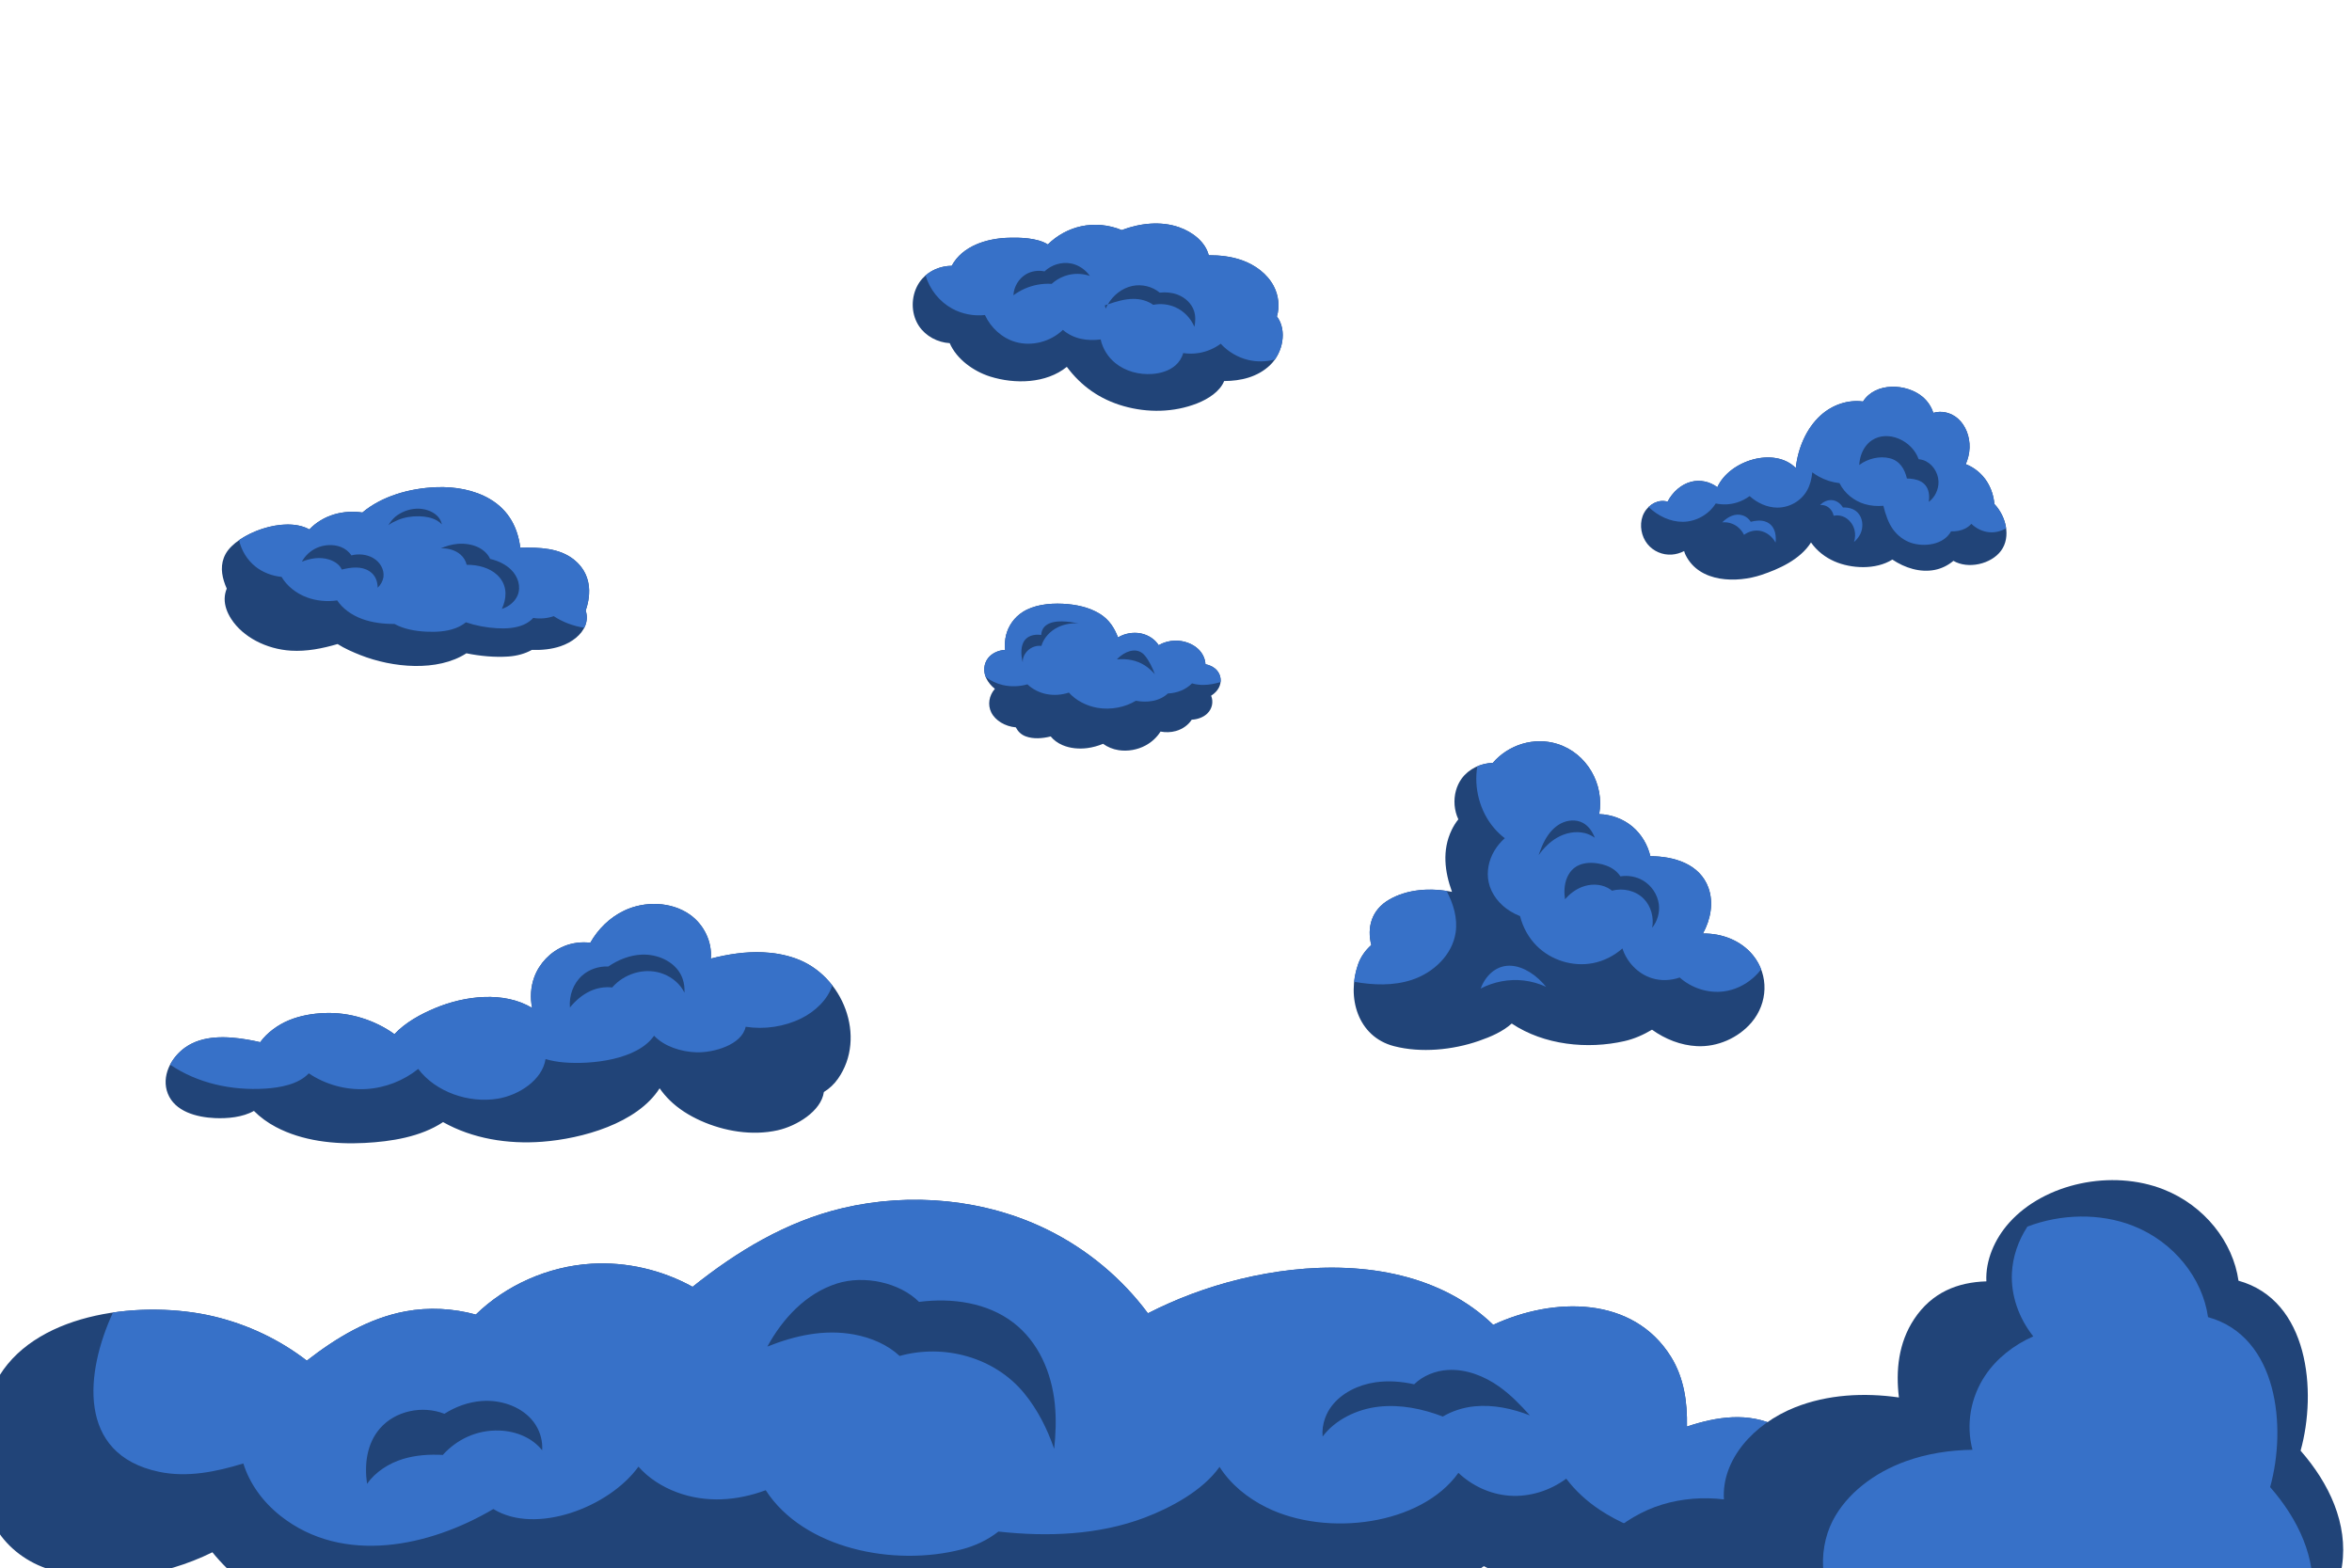
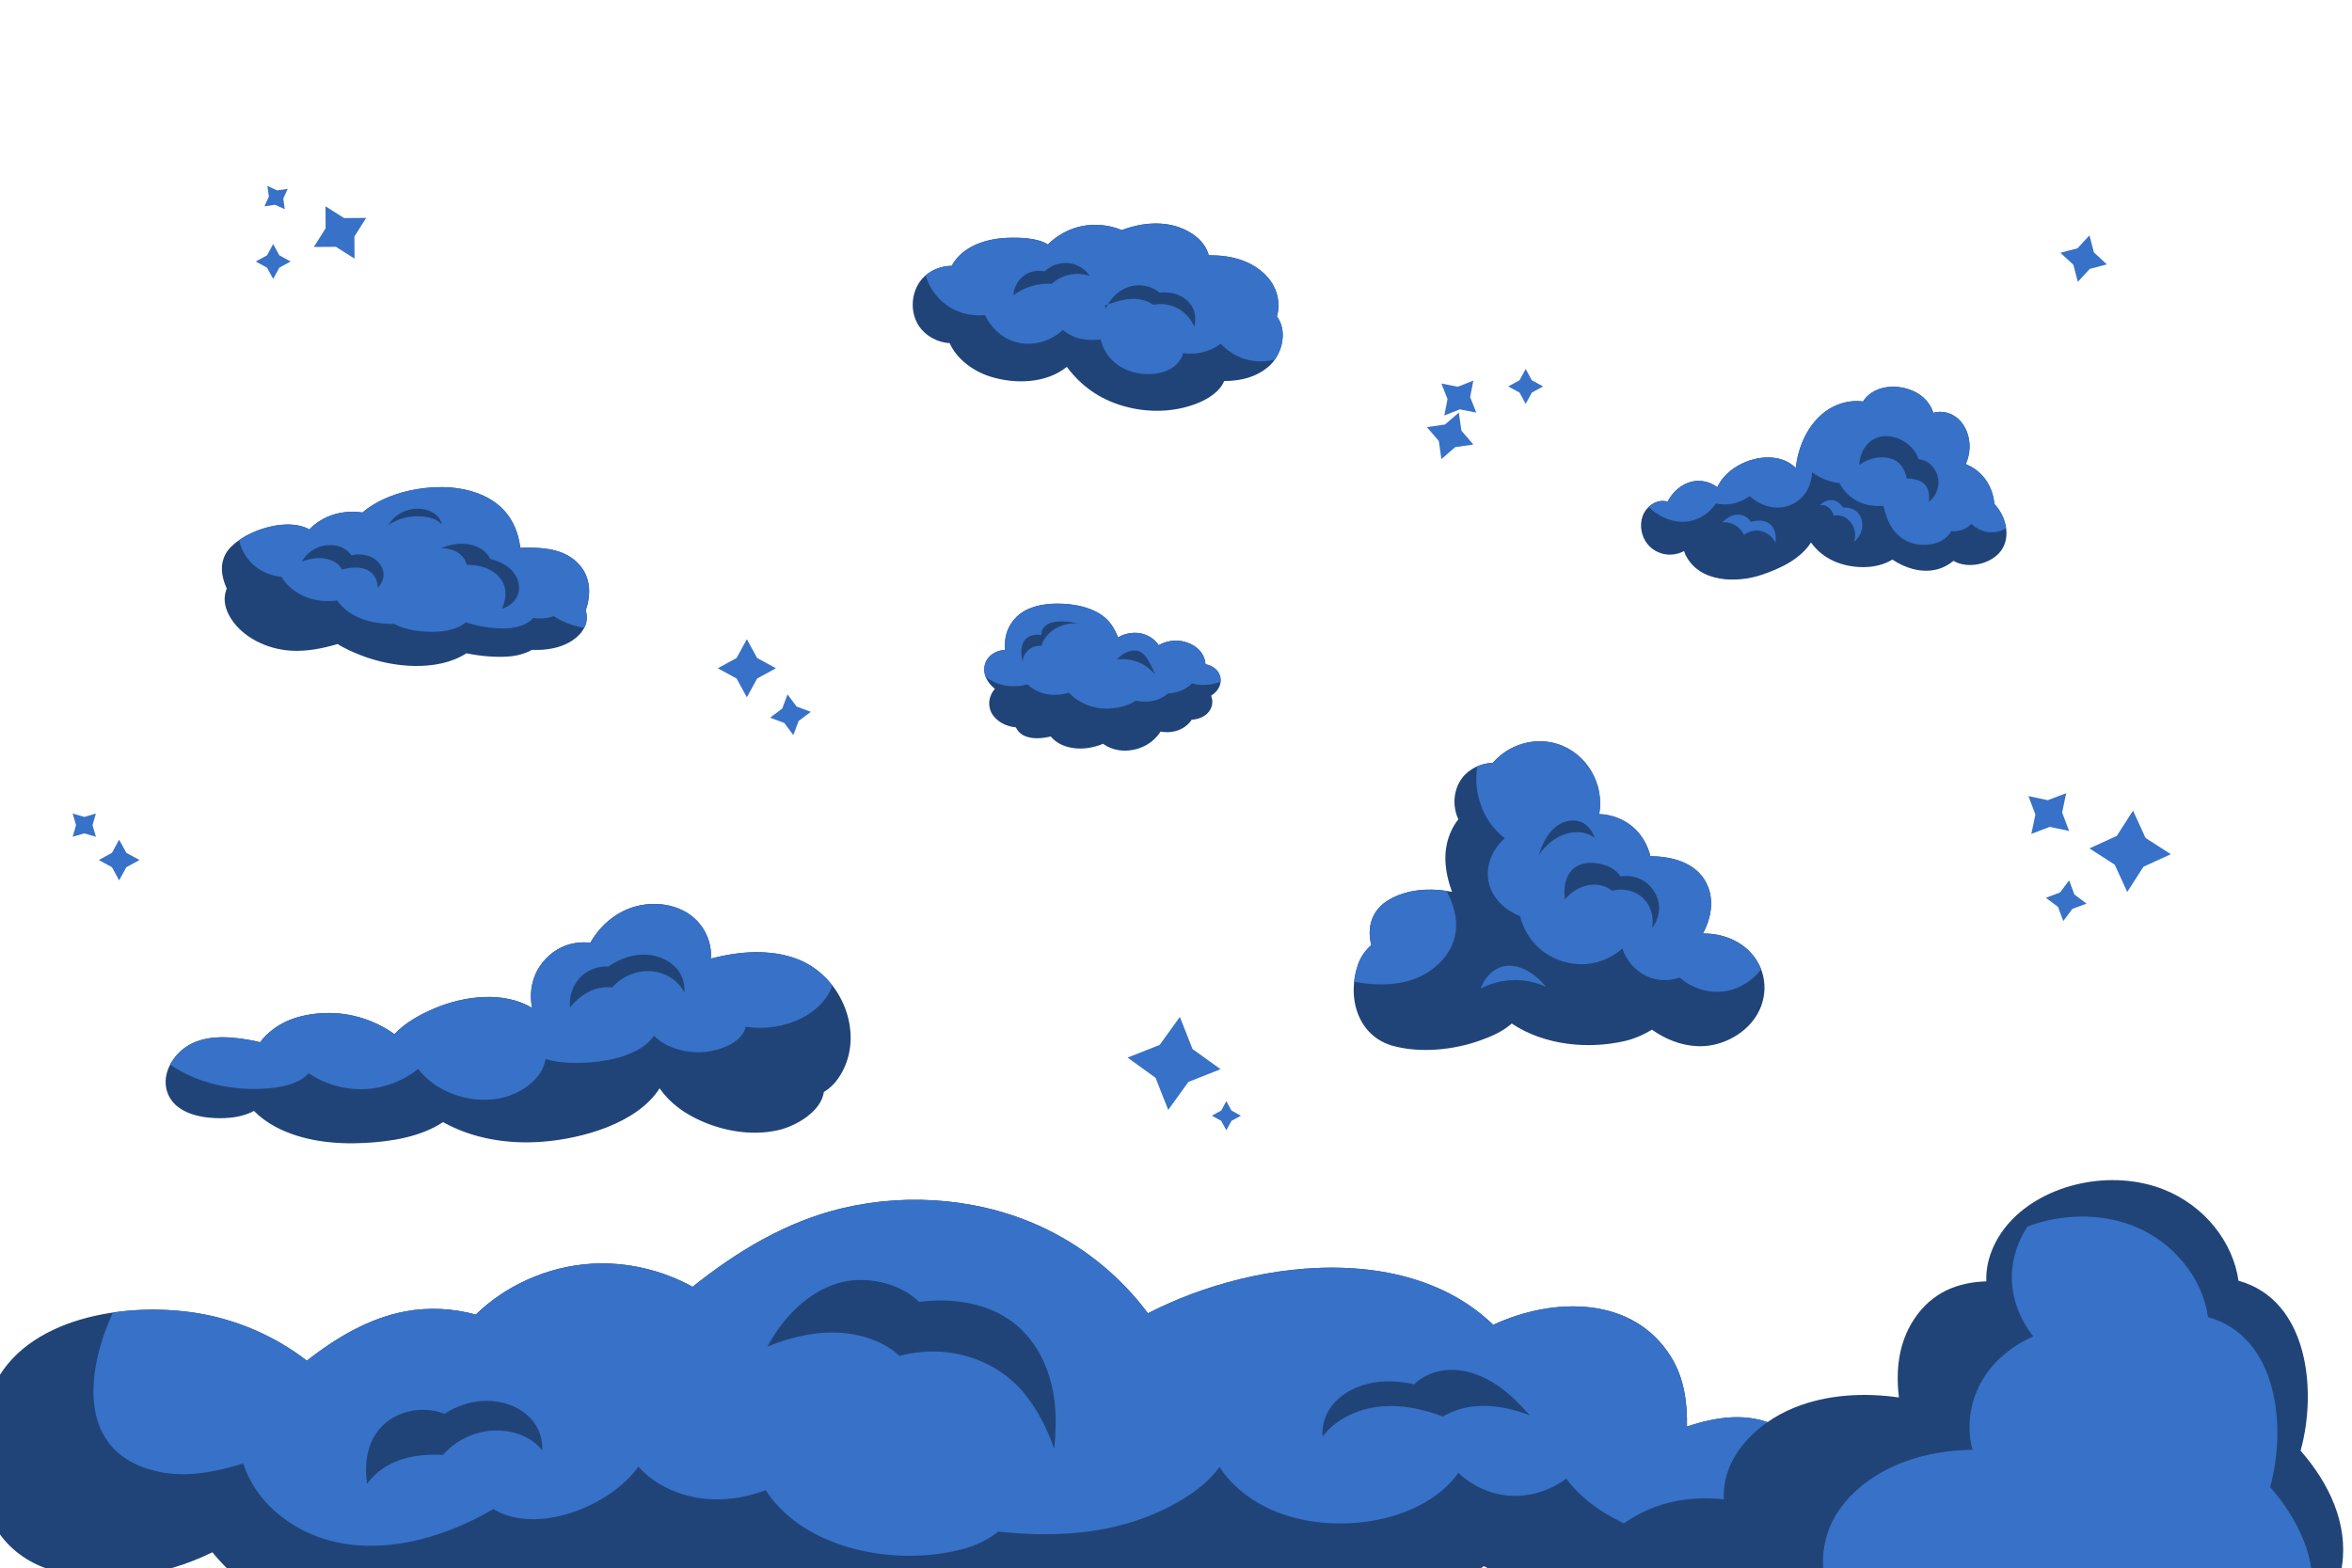
<svg xmlns="http://www.w3.org/2000/svg" width="3000" height="2000" viewBox="0 0 793.75 529.167" version="1.1" id="svg1">
  <defs id="defs1" />
  <g id="layer1">
    <path id="path15" d="m 435.859,428.664 c 25.01,-2.797 50.624,1.653 68.072,18.528 20.399,-9.471 47.184,-9.798 59.963,10.747 4.423,7.114 5.577,15.272 5.423,23.587 10.034,-3.337 20.65,-4.996 30.548,-0.069 11.359,5.65 16.116,17.61 13.71,29.067 -2.953,14.059 -16.029,24.077 -30.181,28.281 -25.206,7.491 -58.991,2.087 -82.631,-10.15 -23.231,17.428 -57.01,15.31 -84.519,4.198 -6.329,6.348 -15.023,10.766 -24.244,13.248 -10.673,2.872 -21.431,3.086 -32.178,2.124 -0.259,1.584 -0.654,3.155 -1.2,4.701 -2.855,8.095 -9.695,14.662 -17.769,18.691 -8.075,4.022 -17.31,5.694 -26.464,6.059 -12.006,0.478 -24.104,-1.238 -35.429,-4.971 -10.955,7.975 -24.804,12.563 -38.751,12.595 -17.467,0.037 -34.815,-7.083 -46.561,-19.106 -6.635,-6.794 -11.423,-15.09 -14.026,-23.939 -11.034,4.249 -22.61,7.24 -34.478,8.359 -17.31,1.634 -35.28,-0.867 -50.613,-8.516 -8.88,-4.431 -16.8,-10.659 -22.851,-18.132 -16.613,8.202 -36.928,11.25 -54.657,5.895 -15.562,-4.701 -25.709,-19.722 -20.978,-34.836 0.704,-2.25 1.74,-4.393 3.063,-6.373 -4.624,-7.265 -3.757,-17.126 0.743,-24.379 C 13.312,442.592 48.692,438.814 72.091,444.339 c 11.507,2.721 22.326,7.887 31.456,14.945 9.899,-7.68 20.793,-14.31 33.302,-16.642 7.856,-1.464 16.058,-1.012 23.728,1.081 10.151,-9.886 24.3,-16.252 38.991,-17.157 11.889,-0.729 23.931,2.137 34.165,7.793 14.868,-11.885 31.544,-22.053 50.654,-26.566 23.011,-5.43 48.229,-3.036 69.25,7.366 13.472,6.668 25.09,16.46 33.762,28.137 4.787,-2.438 9.711,-4.632 14.785,-6.524 10.503,-3.928 22.023,-6.8 33.673,-8.107" style="fill:#214478;fill-opacity:1;fill-rule:nonzero;stroke:none;stroke-width:0.065" />
    <path id="path16" d="m 123.868,500.864 c 2.754,-3.941 7.279,-6.926 12.152,-8.396 4.318,-1.307 8.865,-1.609 13.416,-1.358 4.691,-5.21 11.411,-8.491 19.065,-8.239 5.823,0.195 11.226,2.564 14.467,6.668 0.209,-2.929 -0.568,-5.952 -2.166,-8.516 -0.455,-0.735 -0.978,-1.427 -1.563,-2.074 -3.976,-4.38 -10.43,-6.486 -16.576,-6.052 -4.548,0.321 -8.902,1.923 -12.685,4.318 -7.43,-2.916 -16.617,-1.024 -21.804,5.009 -4.399,5.116 -5.24,12.042 -4.306,18.641 z m 164.378,-50.41 c 5.765,1.062 11.338,3.475 15.358,7.246 14.984,-4.173 32.05,0.408 42.027,12.576 4.587,5.593 7.807,12.06 10.132,18.779 0.532,-4.996 0.72,-9.999 0.231,-14.995 -0.011,-0.107 -0.022,-0.214 -0.033,-0.321 -1.07,-10.313 -5.421,-20.752 -14.029,-27.332 -8.682,-6.637 -20.496,-8.422 -31.773,-6.957 -6.645,-6.637 -18.629,-9.063 -27.622,-6.234 -10.597,3.331 -18.486,11.972 -23.564,21.312 9.258,-3.695 19.181,-5.939 29.273,-4.073 z m 158.107,34.447 c 4.191,-5.619 11.482,-9.232 18.896,-10.074 7.359,-0.836 14.77,0.685 21.675,3.318 3.187,-1.885 6.923,-3.073 10.679,-3.444 6.362,-0.635 12.749,0.754 18.689,3.054 -3.145,-3.519 -6.441,-6.932 -10.346,-9.71 -4.983,-3.538 -11.133,-5.989 -17.39,-5.612 -4.225,0.251 -8.434,2.005 -11.31,4.827 -4.296,-0.955 -8.742,-1.301 -13.089,-0.666 -5.775,0.848 -11.362,3.582 -14.743,8.013 -0.93,1.219 -1.668,2.577 -2.192,3.997 -0.747,2.024 -1.059,4.186 -0.869,6.297 z M 38.124,443.031 c 11.745,-1.716 23.954,-1.056 33.967,1.307 11.507,2.721 22.326,7.887 31.456,14.945 9.899,-7.68 20.793,-14.31 33.302,-16.642 7.856,-1.464 16.058,-1.012 23.728,1.081 10.151,-9.886 24.301,-16.252 38.992,-17.157 11.889,-0.729 23.931,2.137 34.165,7.793 14.868,-11.884 31.544,-22.053 50.654,-26.566 23.011,-5.43 48.229,-3.036 69.25,7.366 13.472,6.668 25.09,16.46 33.762,28.137 4.787,-2.438 9.711,-4.632 14.785,-6.524 10.503,-3.928 22.023,-6.8 33.673,-8.107 25.01,-2.797 50.624,1.653 68.073,18.528 20.399,-9.471 47.184,-9.798 59.963,10.747 4.423,7.114 5.577,15.272 5.423,23.587 10.034,-3.337 20.65,-4.996 30.548,-0.069 10.629,5.292 15.481,16.108 14.082,26.874 -0.095,0.729 -0.223,1.464 -0.372,2.193 -0.689,3.268 -1.919,6.316 -3.588,9.119 -8.325,2.52 -17.673,2.91 -26.126,2.501 -15.372,-0.735 -31.337,-4.098 -44.038,-12.551 -4.392,-2.922 -8.212,-6.454 -11.251,-10.477 -5.423,4.029 -12.392,6.278 -19.321,5.738 -6.474,-0.503 -12.546,-3.413 -17.069,-7.699 -12.562,17.635 -44.333,21.764 -64.713,11.702 -6.486,-3.205 -12.172,-7.843 -15.9,-13.713 -5.695,8.063 -16.602,13.852 -25.307,17.145 -15.509,5.87 -32.773,6.505 -49.309,4.682 -3.533,2.759 -7.69,4.795 -12.383,6.008 -22.93,5.945 -53.363,-0.189 -66.16,-19.96 -9.592,3.538 -20.017,4.412 -30.029,0.679 -5.064,-1.892 -9.619,-4.871 -12.915,-8.635 -10.007,13.845 -34.795,23.097 -48.964,14.298 -21.463,12.695 -50.655,18.999 -71.785,2.357 -5.948,-4.688 -10.48,-10.885 -12.593,-17.729 -9.244,2.822 -18.945,4.827 -28.504,2.803 -27.914,-5.901 -24.751,-33.756 -15.495,-53.76" style="fill:#3771c8;fill-opacity:1;fill-rule:nonzero;stroke:none;stroke-width:0.065" />
    <path id="path24" d="m 308.715,107.149 c 0.345,1.028 0.818,2.011 1.423,2.917 2.279,3.417 6.282,5.526 10.369,5.767 2.338,5.414 8.064,9.503 13.615,11.259 8.341,2.636 18.921,2.411 25.914,-3.263 4.852,6.519 11.162,10.973 19.177,13.255 8.069,2.299 16.954,2.165 24.798,-0.929 3.735,-1.475 7.68,-3.993 9.117,-7.535 5.63,-0.024 11.23,-1.341 15.432,-5.311 4.385,-4.143 5.928,-11.785 2.366,-16.497 1.004,-3.317 0.567,-7.109 -1.062,-10.215 -2.207,-4.209 -6.322,-7.209 -10.81,-8.782 -3.56,-1.25 -7.349,-1.674 -11.134,-1.657 -1.107,-4.45 -5.405,-7.841 -10.018,-9.454 -6.141,-2.146 -13.155,-1.395 -19.341,0.962 -4.296,-1.791 -9.143,-2.273 -13.694,-1.285 -4.235,0.918 -8.172,3.097 -11.246,6.137 -3.628,-2.327 -9.757,-2.366 -13.263,-2.263 -7.361,0.215 -15.549,2.739 -19.174,9.466 -3.717,0.023 -7.447,1.543 -9.926,4.326 -3.109,3.488 -4.015,8.7 -2.542,13.103" style="fill:#214478;fill-opacity:1;fill-rule:nonzero;stroke:none;stroke-width:0.023" />
    <path id="path25" d="m 350.07,96.12 c 1.595,-0.304 3.227,-0.407 4.847,-0.304 1.742,-1.578 3.918,-2.685 6.228,-3.139 2.211,-0.431 4.533,-0.26 6.667,0.461 -0.368,-0.524 -0.788,-1.016 -1.245,-1.465 -1.407,-1.376 -3.198,-2.369 -5.138,-2.743 -3.17,-0.611 -6.592,0.459 -8.925,2.671 -2.113,-0.44 -4.397,-0.119 -6.259,0.981 -2.476,1.463 -4.097,4.241 -4.242,7.099 2.373,-1.772 5.154,-3.003 8.067,-3.56 z m 23.079,8.043 c 0.206,-0.487 0.448,-0.96 0.713,-1.418 2.809,-0.964 5.677,-1.844 8.636,-1.856 2.354,-0.01 4.807,0.634 6.681,2.001 2.511,-0.487 5.178,-0.218 7.513,0.831 2.87,1.285 5.192,3.719 6.404,6.61 0.349,-1.8 0.429,-3.628 -0.129,-5.353 -0.832,-2.577 -3.041,-4.578 -5.579,-5.531 -1.909,-0.716 -3.982,-0.885 -6.017,-0.674 -2.504,-2.088 -6.05,-2.938 -9.267,-2.245 -3.47,0.747 -6.467,3.141 -8.242,6.217 -0.335,0.115 -0.668,0.229 -1.001,0.346 z M 321.183,89.721 c 3.625,-6.727 11.814,-9.25 19.174,-9.466 3.506,-0.103 9.635,-0.063 13.263,2.263 3.074,-3.041 7.011,-5.22 11.246,-6.137 4.551,-0.988 9.398,-0.506 13.694,1.285 6.186,-2.357 13.2,-3.108 19.341,-0.962 4.612,1.613 8.911,5.004 10.018,9.454 3.785,-0.016 7.574,0.407 11.134,1.657 4.488,1.573 8.604,4.574 10.81,8.782 1.63,3.106 2.066,6.898 1.062,10.215 1.369,1.812 1.984,4.054 1.972,6.367 -0.011,2.851 -0.978,5.803 -2.652,8.176 -2.912,0.77 -6.01,0.845 -8.941,0.157 -3.569,-0.838 -6.852,-2.795 -9.337,-5.482 -2.127,1.564 -4.612,2.638 -7.215,3.092 -1.799,0.314 -3.644,0.332 -5.447,0.051 -0.422,1.582 -1.362,3.059 -2.605,4.145 -2.124,1.859 -4.983,2.699 -7.799,2.907 -4.451,0.328 -9.077,-0.875 -12.531,-3.694 -2.46,-2.011 -4.251,-4.871 -4.915,-7.954 -2.223,0.281 -4.465,0.269 -6.65,-0.208 -2.232,-0.485 -4.397,-1.528 -6.101,-3.017 -4.162,3.996 -10.526,5.695 -16.091,4.047 -4.512,-1.339 -8.259,-4.805 -10.212,-9.058 -3.796,0.403 -7.717,-0.339 -11.066,-2.172 -4.31,-2.364 -7.6,-6.498 -8.979,-11.205 2.413,-2.093 5.625,-3.225 8.829,-3.244" style="fill:#3771c8;fill-opacity:1;fill-rule:nonzero;stroke:none;stroke-width:0.023" />
    <path id="path34" d="m 133.118,349.079 c 3.657,-3.925 8.791,-6.729 13.75,-8.801 10.13,-4.23 23.274,-5.751 32.715,-0.046 -0.707,-3.477 -0.497,-7.124 0.746,-10.465 1.699,-4.565 5.372,-8.486 10.061,-10.399 2.758,-1.124 5.849,-1.515 8.821,-1.144 2.621,-4.604 6.547,-8.526 11.463,-10.859 6.943,-3.296 15.845,-3.052 22.091,1.323 4.832,3.384 7.619,9.292 7.122,14.887 5.727,-1.472 11.687,-2.397 17.572,-2.138 3.693,0.162 7.357,0.789 10.916,2.035 16.218,5.685 24.255,26.708 14.407,40.677 -1.277,1.813 -2.888,3.328 -4.745,4.462 -0.907,6.507 -9.245,11.493 -15.566,12.908 -8.633,1.933 -18.081,0.341 -26.012,-3.225 -3.859,-1.734 -7.511,-4.011 -10.48,-6.945 -1.252,-1.233 -2.39,-2.576 -3.37,-4.001 -7.561,11.88 -26.216,17.028 -39.651,18.046 -11.589,0.878 -23.491,-1.034 -33.434,-6.636 -7.515,5.009 -17.553,6.583 -26.484,7.044 -10.129,0.524 -20.997,-0.633 -29.978,-5.407 -2.73,-1.449 -5.24,-3.259 -7.37,-5.41 -3.824,2.165 -8.932,2.609 -13.14,2.426 -6.172,-0.269 -13.523,-2.198 -15.92,-8.271 -2.266,-5.745 0.963,-12.089 5.888,-15.58 5.966,-4.226 14.097,-3.825 21.049,-2.635 1.423,0.242 2.835,0.534 4.238,0.865 2.335,-3.212 5.959,-5.864 9.732,-7.415 3.773,-1.555 7.89,-2.261 12,-2.426 8.42,-0.332 16.865,2.301 23.581,7.13" style="fill:#214478;fill-opacity:1;fill-rule:nonzero;stroke:none;stroke-width:0.034" />
    <path id="path35" d="m 192.34,340.066 c 1.903,-2.32 4.21,-4.339 6.994,-5.592 2.236,-1.008 4.814,-1.449 7.253,-1.157 0.277,-0.315 0.569,-0.623 0.871,-0.918 4.208,-4.117 10.768,-5.861 16.467,-3.63 3.136,1.226 5.697,3.501 7.061,6.305 0.086,-1.558 -0.088,-3.116 -0.584,-4.588 -0.178,-0.53 -0.397,-1.044 -0.66,-1.548 -2.346,-4.472 -7.89,-6.931 -13.15,-6.709 -4.082,0.169 -7.958,1.74 -11.301,4.014 -3.189,-0.162 -6.491,0.955 -8.834,3.05 -3.033,2.712 -4.452,6.822 -4.117,10.773 z M 62.518,353.561 c 5.966,-4.226 14.097,-3.825 21.049,-2.635 1.423,0.242 2.835,0.534 4.238,0.862 2.335,-3.209 5.959,-5.861 9.732,-7.412 3.773,-1.555 7.89,-2.261 12,-2.426 8.42,-0.331 16.865,2.301 23.581,7.13 3.657,-3.925 8.791,-6.729 13.75,-8.801 10.13,-4.23 23.274,-5.751 32.715,-0.046 -0.707,-3.477 -0.497,-7.124 0.746,-10.465 1.699,-4.565 5.372,-8.486 10.061,-10.399 2.758,-1.124 5.849,-1.515 8.821,-1.144 2.621,-4.604 6.547,-8.526 11.463,-10.859 6.943,-3.296 15.845,-3.052 22.091,1.323 4.832,3.384 7.619,9.292 7.121,14.887 5.727,-1.472 11.687,-2.397 17.573,-2.138 3.693,0.162 7.357,0.789 10.916,2.035 1.184,0.414 2.325,0.912 3.418,1.482 3.578,1.866 6.648,4.512 9.078,7.637 -1.46,4.793 -5.857,8.89 -10.449,11.151 -5.725,2.821 -12.423,3.825 -18.779,2.838 -1.279,6.113 -10.832,8.814 -16.687,8.619 -5.143,-0.176 -10.76,-1.969 -14.223,-5.595 -5.665,8.181 -21.251,9.782 -30.42,9.006 -2.102,-0.176 -4.2,-0.53 -6.2,-1.127 -1.081,7.09 -9.003,12.199 -16.14,13.375 -9.771,1.614 -20.991,-2.257 -26.83,-10.047 -4.91,3.945 -11.152,6.408 -17.578,6.792 -6.839,0.411 -13.783,-1.541 -19.358,-5.307 -3.435,3.693 -9.565,4.833 -14.685,5.161 -11.322,0.719 -22.837,-1.8 -32.112,-8.078 1.185,-2.284 2.99,-4.316 5.109,-5.818" style="fill:#3771c8;fill-opacity:1;fill-rule:nonzero;stroke:none;stroke-width:0.034" />
    <path id="path26" d="m 193.776,188.967 c -4.957,-4.016 -11.676,-4.236 -18.189,-4.081 -0.799,-6.442 -3.646,-12.571 -10.352,-16.487 -5.151,-3.008 -11.645,-4.193 -17.939,-3.951 -9.219,0.356 -18.543,3.108 -24.997,8.547 -3.127,-0.464 -6.396,-0.274 -9.394,0.598 -3.352,0.976 -6.321,2.794 -8.497,5.116 -8.472,-4.737 -24.504,1.44 -28.254,8.244 -0.248,0.45 -0.456,0.901 -0.625,1.354 -1.301,3.447 -0.485,6.995 0.993,10.375 -0.446,1.096 -0.689,2.246 -0.706,3.4 -0.037,2.391 0.862,4.743 2.22,6.852 3.92,6.083 11.843,10.191 20.142,10.695 5.37,0.327 10.633,-0.734 15.753,-2.236 2.409,1.536 5.201,2.742 7.695,3.729 10.889,4.308 26.036,5.687 35.776,-0.603 4.641,0.938 9.596,1.418 14.26,1.08 2.828,-0.204 5.595,-0.967 7.822,-2.225 3.31,0.11 6.646,-0.206 9.7,-1.242 3.796,-1.29 7.112,-3.807 8.359,-7.048 0.616,-1.601 0.647,-3.368 0.119,-4.989 2.049,-5.936 1.766,-12.554 -3.885,-17.129" style="fill:#214478;fill-opacity:1;fill-rule:nonzero;stroke:none;stroke-width:0.018" />
    <path id="path27" d="m 174.7,200.912 c -0.839,2.088 -2.877,3.837 -5.328,4.624 1.535,-3.351 1.882,-7.115 -0.502,-10.268 -0.316,-0.416 -0.664,-0.804 -1.039,-1.161 -2.563,-2.431 -6.452,-3.499 -10.337,-3.459 -0.285,-1.29 -1.004,-2.515 -2.095,-3.464 -1.693,-1.474 -4.225,-2.238 -6.665,-2.064 1.749,-0.796 3.658,-1.349 5.638,-1.53 2.521,-0.228 5.157,0.174 7.302,1.293 1.691,0.884 3.048,2.228 3.733,3.775 2.723,0.628 5.245,1.849 7.062,3.633 2.388,2.348 3.404,5.707 2.232,8.621 z m -27.14,-25.16 c -1.741,-1.027 -3.925,-1.427 -6.063,-1.48 -2.446,-0.062 -4.926,0.308 -7.114,1.217 -1.162,0.485 -2.371,1.048 -3.321,1.794 0.647,-1.029 1.405,-2.083 2.344,-2.849 1.895,-1.542 4.418,-2.598 7.071,-2.724 2.651,-0.126 5.401,0.74 7.092,2.439 0.252,0.254 0.479,0.526 0.675,0.812 0.437,0.635 0.735,1.337 0.874,2.056 -0.437,-0.485 -0.968,-0.915 -1.559,-1.265 z m -18.154,18.946 c -0.011,0.091 -0.025,0.182 -0.04,0.271 -0.225,1.258 -0.906,2.447 -1.897,3.416 -0.077,-2.105 -0.683,-4.182 -2.784,-5.566 -2.721,-1.791 -6.196,-1.351 -9.336,-0.565 -0.662,-1.571 -2.317,-2.77 -4.287,-3.389 -3.079,-0.965 -6.304,-0.416 -9.184,0.73 1.043,-1.951 2.792,-3.662 5.059,-4.667 2.451,-1.088 5.513,-1.282 8.039,-0.317 1.537,0.587 2.828,1.624 3.602,2.861 2.442,-0.651 5.257,-0.337 7.362,0.89 2.399,1.399 3.768,3.919 3.467,6.335 z m 69.414,4.475 c -0.102,-3.754 -1.541,-7.372 -5.043,-10.207 -4.957,-4.016 -11.676,-4.236 -18.189,-4.081 -0.799,-6.442 -3.646,-12.571 -10.352,-16.487 -5.151,-3.008 -11.645,-4.193 -17.939,-3.951 -9.219,0.356 -18.543,3.108 -24.997,8.547 -3.127,-0.464 -6.396,-0.274 -9.394,0.598 -3.352,0.976 -6.321,2.794 -8.497,5.116 -6.45,-3.606 -17.285,-0.887 -23.738,3.62 0.797,3.389 2.619,6.605 5.611,8.976 2.363,1.872 5.515,3.113 8.743,3.426 1.784,3.026 4.849,5.536 8.561,6.916 3.177,1.182 6.785,1.517 10.206,1.021 1.822,2.769 4.959,5.014 8.487,6.286 3.41,1.23 7.123,1.678 10.858,1.655 3.025,1.703 6.963,2.429 10.694,2.609 3.327,0.161 6.761,-0.022 9.807,-1.147 1.322,-0.486 2.563,-1.175 3.594,-2.014 3.358,1.126 6.931,1.81 10.544,2.011 3.021,0.167 6.165,-0.022 8.859,-1.166 1.291,-0.549 2.459,-1.352 3.325,-2.319 2.307,0.38 4.751,0.156 6.913,-0.6 2.971,1.979 6.55,3.333 10.298,3.917 0.14,-0.266 0.262,-0.539 0.369,-0.817 0.616,-1.601 0.647,-3.368 0.119,-4.989 0.779,-2.258 1.222,-4.616 1.158,-6.922" style="fill:#3771c8;fill-opacity:1;fill-rule:nonzero;stroke:none;stroke-width:0.018" />
    <path id="path36" d="m 358.679,251.557 c -0.05,-0.021 -0.099,-0.042 -0.149,-0.064 -1.576,-0.684 -2.957,-1.694 -3.942,-2.912 -2.737,0.694 -5.85,0.945 -8.44,-0.028 -1.651,-0.619 -2.668,-1.745 -3.33,-3.04 -3.574,-0.294 -6.914,-2.277 -8.285,-5.031 -1.289,-2.589 -0.761,-5.706 1.213,-7.967 -1.25,-1.019 -2.272,-2.219 -2.903,-3.569 -1.037,-2.215 -0.922,-4.848 0.642,-6.841 1.244,-1.582 3.459,-2.649 5.709,-2.717 -0.162,-1.701 -0.069,-3.414 0.356,-5.083 0.765,-3.003 2.668,-5.859 5.61,-7.736 3.746,-2.389 8.759,-2.989 13.488,-2.772 4.418,0.203 8.966,1.181 12.542,3.411 3.267,2.039 4.927,4.884 6.123,7.946 2.181,-1.318 5.059,-1.877 7.697,-1.35 2.58,0.516 4.787,2.041 6.013,3.976 1.608,-0.936 3.543,-1.489 5.511,-1.535 2.976,-0.071 5.962,1.023 7.895,2.889 1.455,1.406 2.293,3.226 2.386,5.069 1.522,0.27 2.933,1.012 3.852,2.058 1.433,1.635 1.655,3.902 0.72,5.766 -0.556,1.114 -1.498,2.076 -2.662,2.806 0.849,2.016 0.382,4.418 -1.319,6.042 -1.302,1.242 -3.25,1.962 -5.231,2.053 -1.116,1.765 -3.052,3.181 -5.341,3.823 -1.66,0.466 -3.472,0.516 -5.179,0.189 -1.19,1.887 -2.92,3.546 -5.08,4.704 -2.647,1.42 -5.942,2.052 -9.044,1.571 -1.946,-0.301 -3.793,-1.055 -5.261,-2.145 -1.705,0.704 -3.52,1.217 -5.401,1.455 -2.772,0.35 -5.692,0.077 -8.19,-0.969" style="fill:#214478;fill-opacity:1;fill-rule:nonzero;stroke:none;stroke-width:0.02" />
    <path id="path37" d="m 381.881,222.809 c -1.614,-0.338 -3.295,-0.388 -4.957,-0.228 0.358,-0.39 0.759,-0.765 1.19,-1.108 2.494,-1.991 6.028,-2.969 8.32,-0.107 1.455,1.818 2.52,4.081 3.302,6.211 -1.989,-2.24 -4.367,-4.04 -7.854,-4.768 z m -24.739,-11.15 c -2.849,1.354 -4.923,3.731 -5.696,6.364 -2.065,-0.256 -4.089,0.724 -5.263,2.316 -0.765,1.032 -1.095,2.139 -1.043,3.238 -0.722,-2.939 -0.567,-5.529 0.463,-7.157 1.073,-1.685 3.179,-2.453 5.781,-2.094 0.062,-1.133 0.453,-2.096 1.114,-2.786 1.269,-1.347 3.479,-1.84 5.996,-1.79 1.692,0.034 3.571,0.29 5.563,0.656 -2.395,-0.144 -4.83,0.263 -6.914,1.252 z m 53.525,14.603 c -0.918,-1.046 -2.33,-1.788 -3.852,-2.058 -0.05,-0.986 -0.313,-1.964 -0.767,-2.877 -0.399,-0.793 -0.942,-1.537 -1.619,-2.192 -1.933,-1.866 -4.918,-2.96 -7.895,-2.889 -1.968,0.046 -3.903,0.6 -5.511,1.535 -1.226,-1.936 -3.433,-3.46 -6.013,-3.976 -2.638,-0.527 -5.515,0.032 -7.697,1.35 -1.196,-3.062 -2.856,-5.907 -6.123,-7.946 -3.576,-2.229 -8.123,-3.208 -12.542,-3.411 -4.729,-0.217 -9.742,0.383 -13.488,2.772 -2.942,1.877 -4.845,4.732 -5.61,7.736 -0.425,1.669 -0.517,3.382 -0.356,5.083 -2.25,0.068 -4.466,1.135 -5.709,2.717 -1.459,1.856 -1.657,4.268 -0.841,6.382 1.619,1.276 3.604,2.238 5.759,2.742 2.718,0.633 5.671,0.53 8.332,-0.235 1.677,1.61 3.955,2.799 6.462,3.293 2.489,0.491 5.156,0.286 7.518,-0.509 2.343,2.587 5.819,4.485 9.656,5.145 4.466,0.77 9.296,-0.157 12.956,-2.389 1.89,0.345 3.849,0.409 5.733,0.044 1.938,-0.374 3.772,-1.256 5.056,-2.494 1.519,-0.066 3.026,-0.379 4.395,-0.932 1.457,-0.591 2.748,-1.45 3.772,-2.485 1.261,0.375 2.632,0.546 3.97,0.523 1.94,-0.032 3.832,-0.42 5.666,-0.961 0.153,-1.397 -0.259,-2.834 -1.252,-3.967" style="fill:#3771c8;fill-opacity:1;fill-rule:nonzero;stroke:none;stroke-width:0.02" />
    <path id="path17" d="m 491.349,266.862 c 0.398,-1.443 1.035,-2.814 1.918,-4.031 2.413,-3.32 6.465,-5.228 10.524,-5.317 5.25,-6.129 13.92,-8.885 21.828,-6.389 9.98,3.147 15.878,13.655 14.082,23.669 4.093,0.135 8.159,1.63 11.297,4.302 2.982,2.542 5.065,6.095 5.968,9.923 7.863,-0.011 16.682,2.554 19.598,10.662 1.825,5.079 0.714,10.714 -1.855,15.426 6.361,-0.108 12.824,2.332 16.908,7.367 5.43,6.696 5.019,16.129 -0.49,22.621 -4.488,5.287 -11.559,8.381 -18.453,8.03 -5.442,-0.276 -10.705,-2.353 -15.155,-5.556 -2.894,1.724 -5.979,3.099 -9.273,3.849 -12.505,2.85 -27.155,1.363 -38.072,-5.928 -3.104,2.784 -7.109,4.483 -11.08,5.864 -8.805,3.06 -19.556,4.138 -28.661,1.769 -12.273,-3.192 -16.045,-16.496 -12.085,-27.687 0.867,-2.451 2.44,-4.694 4.434,-6.437 -1.484,-5.847 -0.036,-11.819 6.049,-15.341 6.162,-3.568 14.026,-4.072 21.187,-2.611 -2.458,-6.785 -3.406,-14.01 -0.124,-20.869 0.619,-1.293 1.38,-2.517 2.266,-3.618 -1.401,-2.982 -1.69,-6.516 -0.811,-9.699" style="fill:#214478;fill-opacity:1;fill-rule:nonzero;stroke:none;stroke-width:0.023" />
    <path id="path18" d="m 478.545,300.527 c 3.181,-0.393 6.467,-0.296 9.657,0.198 2.3,4.414 3.759,9.192 3.043,14.049 -1.116,7.588 -7.545,13.596 -14.771,15.971 -6.246,2.053 -12.978,1.806 -19.486,0.651 0.217,-2.008 0.673,-4.015 1.36,-5.958 0.867,-2.451 2.44,-4.694 4.434,-6.437 -1.484,-5.847 -0.036,-11.819 6.049,-15.341 2.937,-1.701 6.264,-2.706 9.713,-3.133" style="fill:#3771c8;fill-opacity:1;fill-rule:nonzero;stroke:none;stroke-width:0.023" />
    <path id="path19" d="m 520.713,331.881 c -3.734,-4.032 -8.256,-6.249 -12.207,-5.87 -3.881,0.374 -7.122,3.25 -8.835,7.675 4.464,-2.316 9.61,-3.3 14.597,-2.714 2.596,0.305 5.135,1.034 7.509,2.133 -0.346,-0.425 -0.7,-0.833 -1.064,-1.224" style="fill:#3771c8;fill-opacity:1;fill-rule:nonzero;stroke:none;stroke-width:0.023" />
    <path id="path20" d="m 525.47,282.768 c 2.783,-1.61 6.147,-2.33 9.266,-1.582 1.238,0.296 2.422,0.844 3.461,1.589 -0.034,-0.091 -0.068,-0.18 -0.104,-0.269 -0.386,-0.971 -0.899,-1.906 -1.545,-2.725 -0.651,-0.823 -1.432,-1.523 -2.352,-2.018 -2.293,-1.234 -5.184,-0.994 -7.486,0.221 -2.302,1.215 -4.062,3.302 -5.32,5.595 -0.881,1.61 -1.541,3.327 -2.132,5.071 1.674,-2.351 3.727,-4.448 6.212,-5.883 z m 2.677,20.774 c 1.556,-1.778 3.458,-3.248 5.641,-4.113 2.799,-1.11 6.077,-1.145 8.751,0.244 0.533,0.276 1.035,0.611 1.495,0.987 3.716,-1.031 8.01,-0.04 10.732,2.752 2.449,2.512 3.434,6.284 2.817,9.734 1.766,-2.181 2.602,-5.125 2.236,-7.927 -0.427,-3.277 -2.453,-6.285 -5.272,-7.968 -2.293,-1.37 -5.065,-1.856 -7.698,-1.446 -0.551,-0.853 -1.274,-1.601 -2.087,-2.2 -1.599,-1.181 -3.535,-1.833 -5.491,-2.155 -2.74,-0.451 -5.756,-0.214 -7.958,1.489 -0.113,0.087 -0.221,0.178 -0.328,0.269 -1.895,1.658 -2.83,4.258 -2.989,6.797 -0.074,1.184 -0.004,2.364 0.151,3.537 z m -20.315,-20.603 c -1.326,-1.019 -2.548,-2.175 -3.637,-3.454 -4.8,-5.641 -6.851,-13.509 -5.634,-20.826 1.649,-0.711 3.44,-1.106 5.229,-1.145 5.25,-6.129 13.92,-8.885 21.828,-6.389 9.98,3.147 15.878,13.655 14.082,23.669 4.093,0.135 8.159,1.63 11.297,4.302 2.982,2.542 5.065,6.095 5.968,9.923 7.863,-0.011 16.682,2.554 19.598,10.662 1.825,5.079 0.714,10.714 -1.855,15.426 6.361,-0.108 12.824,2.333 16.908,7.367 1.184,1.459 2.09,3.049 2.727,4.709 -0.818,1.086 -1.753,2.083 -2.778,2.973 -2.751,2.388 -6.165,4.006 -9.765,4.484 -5.338,0.71 -10.92,-1.108 -14.945,-4.684 -3.002,1.04 -6.314,1.181 -9.35,0.241 -4.676,-1.448 -8.462,-5.383 -9.969,-10.051 -2.821,2.483 -6.273,4.242 -9.953,4.956 -6.738,1.307 -14.053,-0.93 -18.941,-5.792 -2.76,-2.748 -4.703,-6.29 -5.654,-10.082 -1.172,-0.463 -2.306,-1.023 -3.382,-1.695 -3.513,-2.194 -6.35,-5.672 -7.22,-9.747 -0.77,-3.598 0.047,-7.451 1.927,-10.609 0.944,-1.587 2.146,-3.005 3.517,-4.239" style="fill:#3771c8;fill-opacity:1;fill-rule:nonzero;stroke:none;stroke-width:0.023" />
    <path id="path7" d="m 557.299,170.357 c 1.261,-0.882 2.75,-1.363 4.248,-1.249 0.412,0.031 0.825,0.107 1.226,0.226 1.716,-3.286 4.61,-5.859 7.983,-6.721 3,-0.765 6.302,-0.058 8.811,1.846 0.005,-0.014 0.011,-0.029 0.019,-0.043 4.158,-9.079 19.292,-13.685 26.448,-6.439 0.738,-6.719 3.554,-13.336 8.345,-17.72 3.951,-3.616 9.278,-5.425 14.357,-4.73 4.177,-6.636 14.751,-6.123 20.144,-1.541 1.621,1.378 2.916,3.264 3.573,5.369 2.799,-0.844 5.986,-0.08 8.271,1.913 2.67,2.327 4.097,6.148 3.966,9.871 -0.067,1.92 -0.526,3.803 -1.286,5.539 2.867,1.11 5.426,3.181 7.162,5.907 1.414,2.224 2.26,4.851 2.501,7.544 3.823,3.987 5.735,11.016 2.247,15.764 -3.357,4.568 -11.173,6.296 -16.076,3.419 -1.824,1.535 -4.004,2.597 -6.253,3.047 -4.958,0.996 -10.107,-0.642 -14.354,-3.479 -5.639,3.54 -13.927,3.07 -19.531,0.615 -3.095,-1.356 -5.906,-3.497 -7.924,-6.39 -3.691,5.828 -10.926,9.012 -16.76,10.96 -8.124,2.712 -20.87,2.774 -25.557,-6.716 -0.207,-0.421 -0.377,-0.873 -0.494,-1.336 -1.309,0.667 -2.72,1.085 -4.162,1.186 -3.062,0.215 -6.233,-1.074 -8.247,-3.595 -2.015,-2.521 -2.736,-6.264 -1.611,-9.374 0.572,-1.588 1.641,-2.949 2.955,-3.871" style="fill:#214478;fill-opacity:1;fill-rule:nonzero;stroke:none;stroke-width:0.017" />
    <path id="path8" d="m 624.631,176.366 c 0.551,0.714 0.971,1.55 1.206,2.45 0.353,1.349 0.287,2.817 -0.149,4.135 0.886,-0.756 1.639,-1.676 2.157,-2.761 0.952,-1.993 0.906,-4.548 -0.327,-6.419 -1.276,-1.94 -3.463,-2.555 -5.566,-2.466 -0.722,-1.226 -1.892,-2.146 -3.208,-2.418 -1.615,-0.333 -3.352,0.329 -4.484,1.609 0.445,-0.056 0.894,-0.036 1.333,0.067 1.425,0.336 2.652,1.539 3.106,3.047 0.047,0.156 0.085,0.313 0.11,0.474 0.992,-0.201 2.028,-0.145 2.989,0.19 1.102,0.383 2.088,1.128 2.833,2.092" style="fill:#3771c8;fill-opacity:1;fill-rule:nonzero;stroke:none;stroke-width:0.017" />
    <path id="path9" d="m 599.289,181.653 c 0.01,0.497 -0.017,1.004 -0.075,1.506 -1.118,-2.094 -3.121,-3.629 -5.327,-3.991 -1.84,-0.302 -3.767,0.221 -5.305,1.356 -0.543,-1.065 -1.293,-2.002 -2.204,-2.709 -1.482,-1.154 -3.354,-1.669 -5.166,-1.497 1.913,-1.917 4.429,-3.213 7.039,-2.311 1.032,0.356 1.991,1.123 2.597,2.125 1.56,-0.398 3.213,-0.6 4.754,-0.141 2.609,0.778 3.632,3.121 3.686,5.661" style="fill:#3771c8;fill-opacity:1;fill-rule:nonzero;stroke:none;stroke-width:0.017" />
    <path id="path10" d="m 637.727,154.676 c 3.402,0.846 5.055,3.606 5.821,6.84 3.186,0.04 6.57,0.926 7.343,4.71 0.214,1.049 0.178,2.125 0.011,3.188 2.063,-1.494 3.398,-4.181 3.299,-6.891 -0.118,-3.255 -2.302,-6.298 -5.171,-7.213 -0.501,-0.159 -1.014,-0.257 -1.527,-0.309 -2.22,-6.334 -10.411,-9.987 -15.803,-6.365 -0.86,0.577 -1.59,1.307 -2.187,2.141 -1.251,1.745 -1.933,3.949 -2.061,6.189 2.879,-2.192 6.911,-3.128 10.273,-2.291 z m -80.428,15.681 c 1.261,-0.882 2.75,-1.363 4.248,-1.249 0.412,0.031 0.825,0.107 1.226,0.226 1.716,-3.286 4.61,-5.859 7.983,-6.721 3,-0.765 6.302,-0.058 8.81,1.846 0.005,-0.014 0.013,-0.029 0.02,-0.043 4.158,-9.079 19.292,-13.685 26.448,-6.439 0.738,-6.719 3.554,-13.336 8.345,-17.72 3.951,-3.616 9.278,-5.426 14.357,-4.73 4.177,-6.636 14.751,-6.123 20.144,-1.541 1.621,1.378 2.916,3.262 3.573,5.369 2.799,-0.844 5.985,-0.08 8.271,1.913 2.67,2.327 4.097,6.148 3.966,9.871 -0.066,1.92 -0.526,3.803 -1.286,5.539 2.867,1.11 5.426,3.181 7.162,5.907 0.499,0.787 0.929,1.624 1.286,2.497 0.65,1.595 1.06,3.307 1.215,5.047 2.048,2.135 3.546,5.143 3.963,8.204 -1.749,1.013 -3.757,1.499 -5.732,1.318 -2.215,-0.203 -4.343,-1.237 -6.004,-2.833 -0.619,0.671 -1.349,1.226 -2.121,1.609 -1.492,0.741 -3.103,0.973 -4.733,0.935 -2.584,4.665 -9.276,5.338 -13.615,3.828 -2.305,-0.801 -4.401,-2.367 -5.926,-4.445 -1.679,-2.291 -2.592,-5.213 -3.306,-8.016 -2.119,0.184 -4.248,0.027 -6.301,-0.582 -3.533,-1.047 -6.787,-3.595 -8.498,-7.068 -2.433,-0.266 -4.827,-1.018 -7.009,-2.233 -0.755,-0.421 -1.485,-0.897 -2.179,-1.421 -0.204,2.166 -0.714,4.26 -1.752,6.112 -2.073,3.691 -6.1,5.835 -10.069,5.804 -3.395,-0.027 -6.692,-1.53 -9.323,-3.888 -1.303,0.951 -2.743,1.689 -4.255,2.163 -2.325,0.731 -4.811,0.835 -7.184,0.322 -2.419,3.855 -6.794,6.179 -11.126,6.195 -4.235,0.016 -8.332,-1.955 -11.541,-4.996 0.295,-0.284 0.612,-0.544 0.943,-0.778" style="fill:#3771c8;fill-opacity:1;fill-rule:nonzero;stroke:none;stroke-width:0.017" />
    <path id="path5" d="m 542.739,518.462 c 5.136,-4.79 11.516,-8.571 18.21,-10.607 6.654,-2.028 13.858,-2.585 20.839,-1.738 -0.837,-13.396 10.003,-25.49 23.968,-31.061 10.943,-4.362 23.261,-5.041 35.086,-3.346 -1.097,-9.085 -0.161,-18.449 5.149,-26.463 6.027,-9.089 14.767,-12.443 24.367,-12.729 -0.34,-6.998 2.74,-14.287 7.778,-19.881 11.919,-13.235 34.522,-18.072 52.061,-11.137 13.777,5.445 23.404,17.735 25.245,30.798 23.731,6.579 26.543,37.353 20.96,57.375 9.712,11.094 16.039,24.67 13.992,38.781 -2.351,16.17 -15.622,29.613 -33.112,34.803 -6.73,1.993 -13.769,3.005 -20.874,3.378 -5.14,2.581 -10.836,4.413 -16.37,5.464 -28.128,5.339 -59.305,0.726 -85.786,-9.697 -20.87,12.404 -54.085,20.206 -70.486,2.589 -8.404,-0.404 -16.8,-1.781 -23.324,-6.653 -7.567,-5.649 -10.863,-14.534 -8.53,-22.999 1.697,-6.147 5.624,-12.027 10.827,-16.876" style="fill:#214478;fill-opacity:1;fill-rule:nonzero;stroke:none;stroke-width:0.042" />
    <path id="path6" d="m 705.8,554.915 c 0.833,-0.22 1.652,-0.463 2.463,-0.726 7.621,-2.471 14.346,-6.751 19.894,-11.964 7.769,3.33 16.455,5.025 25.101,4.798 9.528,-0.251 18.94,-2.84 26.991,-7.308 1.603,-13.738 -4.652,-26.926 -14.127,-37.749 5.584,-20.022 2.772,-50.796 -20.96,-57.375 -1.84,-13.063 -11.467,-25.353 -25.245,-30.798 -11.207,-4.429 -24.479,-4.056 -35.713,0.243 -3.121,4.809 -4.984,10.25 -5.23,15.781 -0.336,7.528 2.328,15.079 7.209,21.273 -6.654,2.93 -12.385,7.508 -16.177,13.145 -5.037,7.481 -6.555,16.684 -4.339,25.133 -7.728,0.114 -15.43,1.31 -22.571,3.895 -10.612,3.84 -19.889,10.901 -24.609,20.073 -5.292,10.289 -4.737,26.098 5.852,33.905 5.301,3.907 12.533,4.562 19.2,4.495 8.4,-0.086 16.683,-2.554 23.198,-7.218 3.103,3.935 7.464,7.159 12.43,9.171 8.248,3.346 17.91,3.523 26.633,1.224" style="fill:#3771c8;fill-opacity:1;fill-rule:nonzero;stroke:none;stroke-width:0.042" />
+     <path style="fill:#3771c8;fill-opacity:1;stroke-width:0.265" id="path1" d="m 119.649,87.285 -6.291,-3.972 -7.44,0.049 3.972,-6.291 -0.049,-7.44 6.291,3.972 7.44,-0.049 -3.972,6.291 z" />
+     <path style="fill:#3771c8;fill-opacity:1;stroke-width:0.265" id="path2" d="m 92.189,94.15 -2.08,-3.804 -3.804,-2.08 3.804,-2.08 2.08,-3.804 2.08,3.804 3.804,2.08 -3.804,2.08 z" />
+     <path style="fill:#3771c8;fill-opacity:1;stroke-width:0.265" id="path3" d="m 96.112,70.613 -3.289,-1.496 -3.576,0.515 1.496,-3.289 -0.515,-3.576 3.289,1.496 3.576,-0.515 -1.496,3.289 z" />
+     <path style="fill:#3771c8;fill-opacity:1;stroke-width:0.265" id="path4" d="m 273.624,240.279 -4.091,3.061 -1.793,4.785 -3.061,-4.091 -4.785,-1.793 4.091,-3.061 1.793,-4.785 3.061,4.091 z" />
+     <path style="fill:#3771c8;fill-opacity:1;stroke-width:0.265" id="path11" d="m 261.855,225.568 -6.34,3.467 -3.467,6.34 -3.467,-6.34 -6.34,-3.467 6.34,-3.467 3.467,-6.34 3.467,6.34 z" />
+     <path style="fill:#3771c8;fill-opacity:1;stroke-width:0.265" id="path12" d="m 717.894,301.084 -4.22,-9.223 -8.529,-5.488 9.223,-4.22 5.488,-8.529 4.22,9.223 8.529,5.488 -9.223,4.22 z" />
+     <path style="fill:#3771c8;fill-opacity:1;stroke-width:0.265" id="path13" d="m 704.164,305.007 -4.785,1.793 -3.061,4.091 -1.793,-4.785 -4.091,-3.061 4.785,-1.793 3.061,-4.091 1.793,4.785 z" />
+     <path style="fill:#3771c8;fill-opacity:1;stroke-width:0.265" id="path14" d="m 698.28,280.489 -6.518,-1.377 -6.231,2.357 1.377,-6.518 -2.357,-6.231 6.518,1.377 6.231,-2.357 -1.377,6.518 z" />
+     <path style="fill:#3771c8;fill-opacity:1;stroke-width:0.265" id="path21" d="m 411.907,360.909 -10.837,4.28 -6.816,9.45 -4.28,-10.837 -9.45,-6.816 10.837,-4.28 6.816,-9.45 4.28,10.837 z" />
+     <path style="fill:#3771c8;fill-opacity:1;stroke-width:0.265" id="path22" d="m 418.772,376.6 -3.17,1.734 -1.734,3.17 -1.734,-3.17 -3.17,-1.734 3.17,-1.734 1.734,-3.17 1.734,3.17 z" />
+     <path style="fill:#3771c8;fill-opacity:1;stroke-width:0.265" id="path23" d="m 498.211,139.264 -5.538,-1.09 -5.25,2.07 1.089,-5.538 -2.07,-5.25 5.538,1.089 5.25,-2.07 -1.09,5.538 z" />
+     <path style="fill:#3771c8;fill-opacity:1;stroke-width:0.265" id="path28" d="m 497.23,150.052 -6.112,0.872 -4.676,4.032 -0.872,-6.112 -4.032,-4.676 6.112,-0.872 4.676,-4.032 0.872,6.112 z" />
+     <path style="fill:#3771c8;fill-opacity:1;stroke-width:0.265" id="path29" d="m 520.768,130.437 -3.804,2.08 -2.08,3.804 -2.08,-3.804 -3.804,-2.08 3.804,-2.08 2.08,-3.804 2.08,3.804 z" />
+     <path style="fill:#3771c8;fill-opacity:1;stroke-width:0.265" id="path30" d="m 711.029,89.246 -5.765,1.506 -4.042,4.378 -1.506,-5.765 -4.378,-4.042 5.765,-1.506 4.042,-4.378 1.506,5.765 z" />
+     <path style="fill:#3771c8;fill-opacity:1;stroke-width:0.265" id="path31" d="m 47.075,290.296 -4.438,2.427 -2.427,4.438 -2.427,-4.438 -4.438,-2.427 4.438,-2.427 2.427,-4.438 2.427,4.438 z" />
+     <path style="fill:#3771c8;fill-opacity:1;stroke-width:0.265" id="path32" d="m 32.364,282.45 -3.923,-1.149 -3.923,1.149 1.149,-3.923 -1.149,-3.923 3.923,1.149 3.923,-1.149 -1.149,3.923 z" />
  </g>
</svg>
